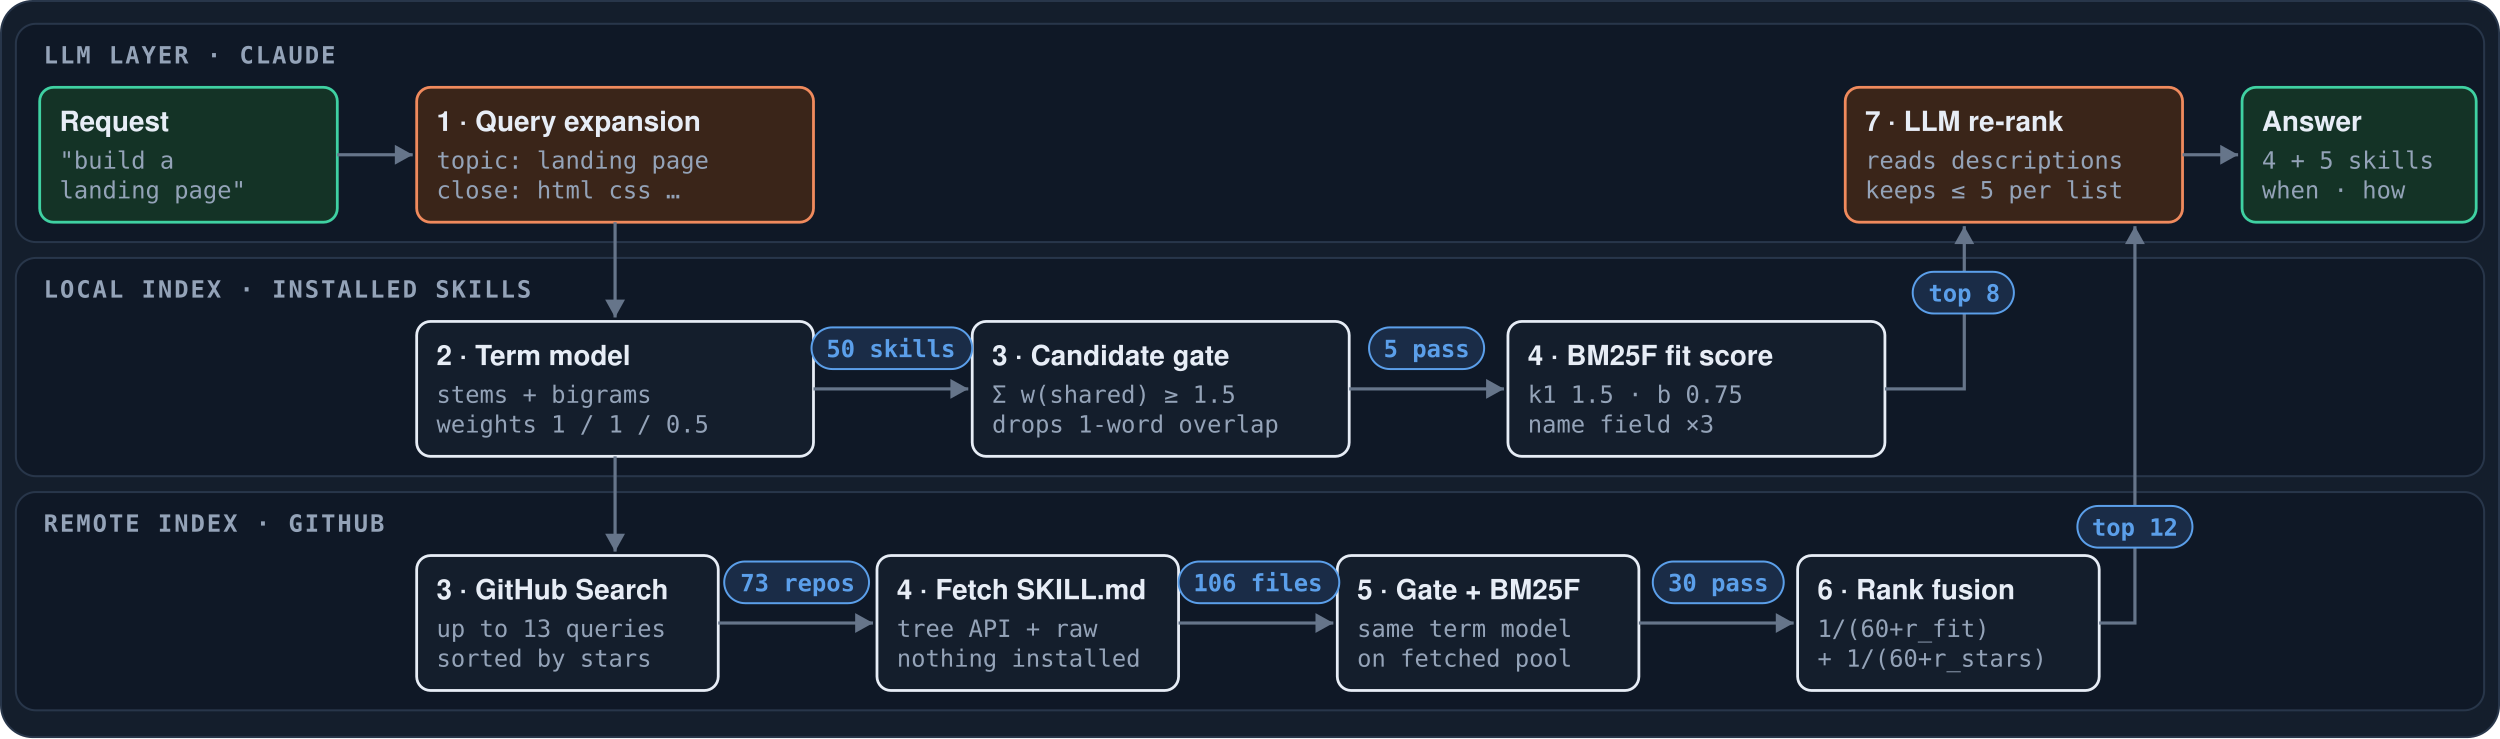
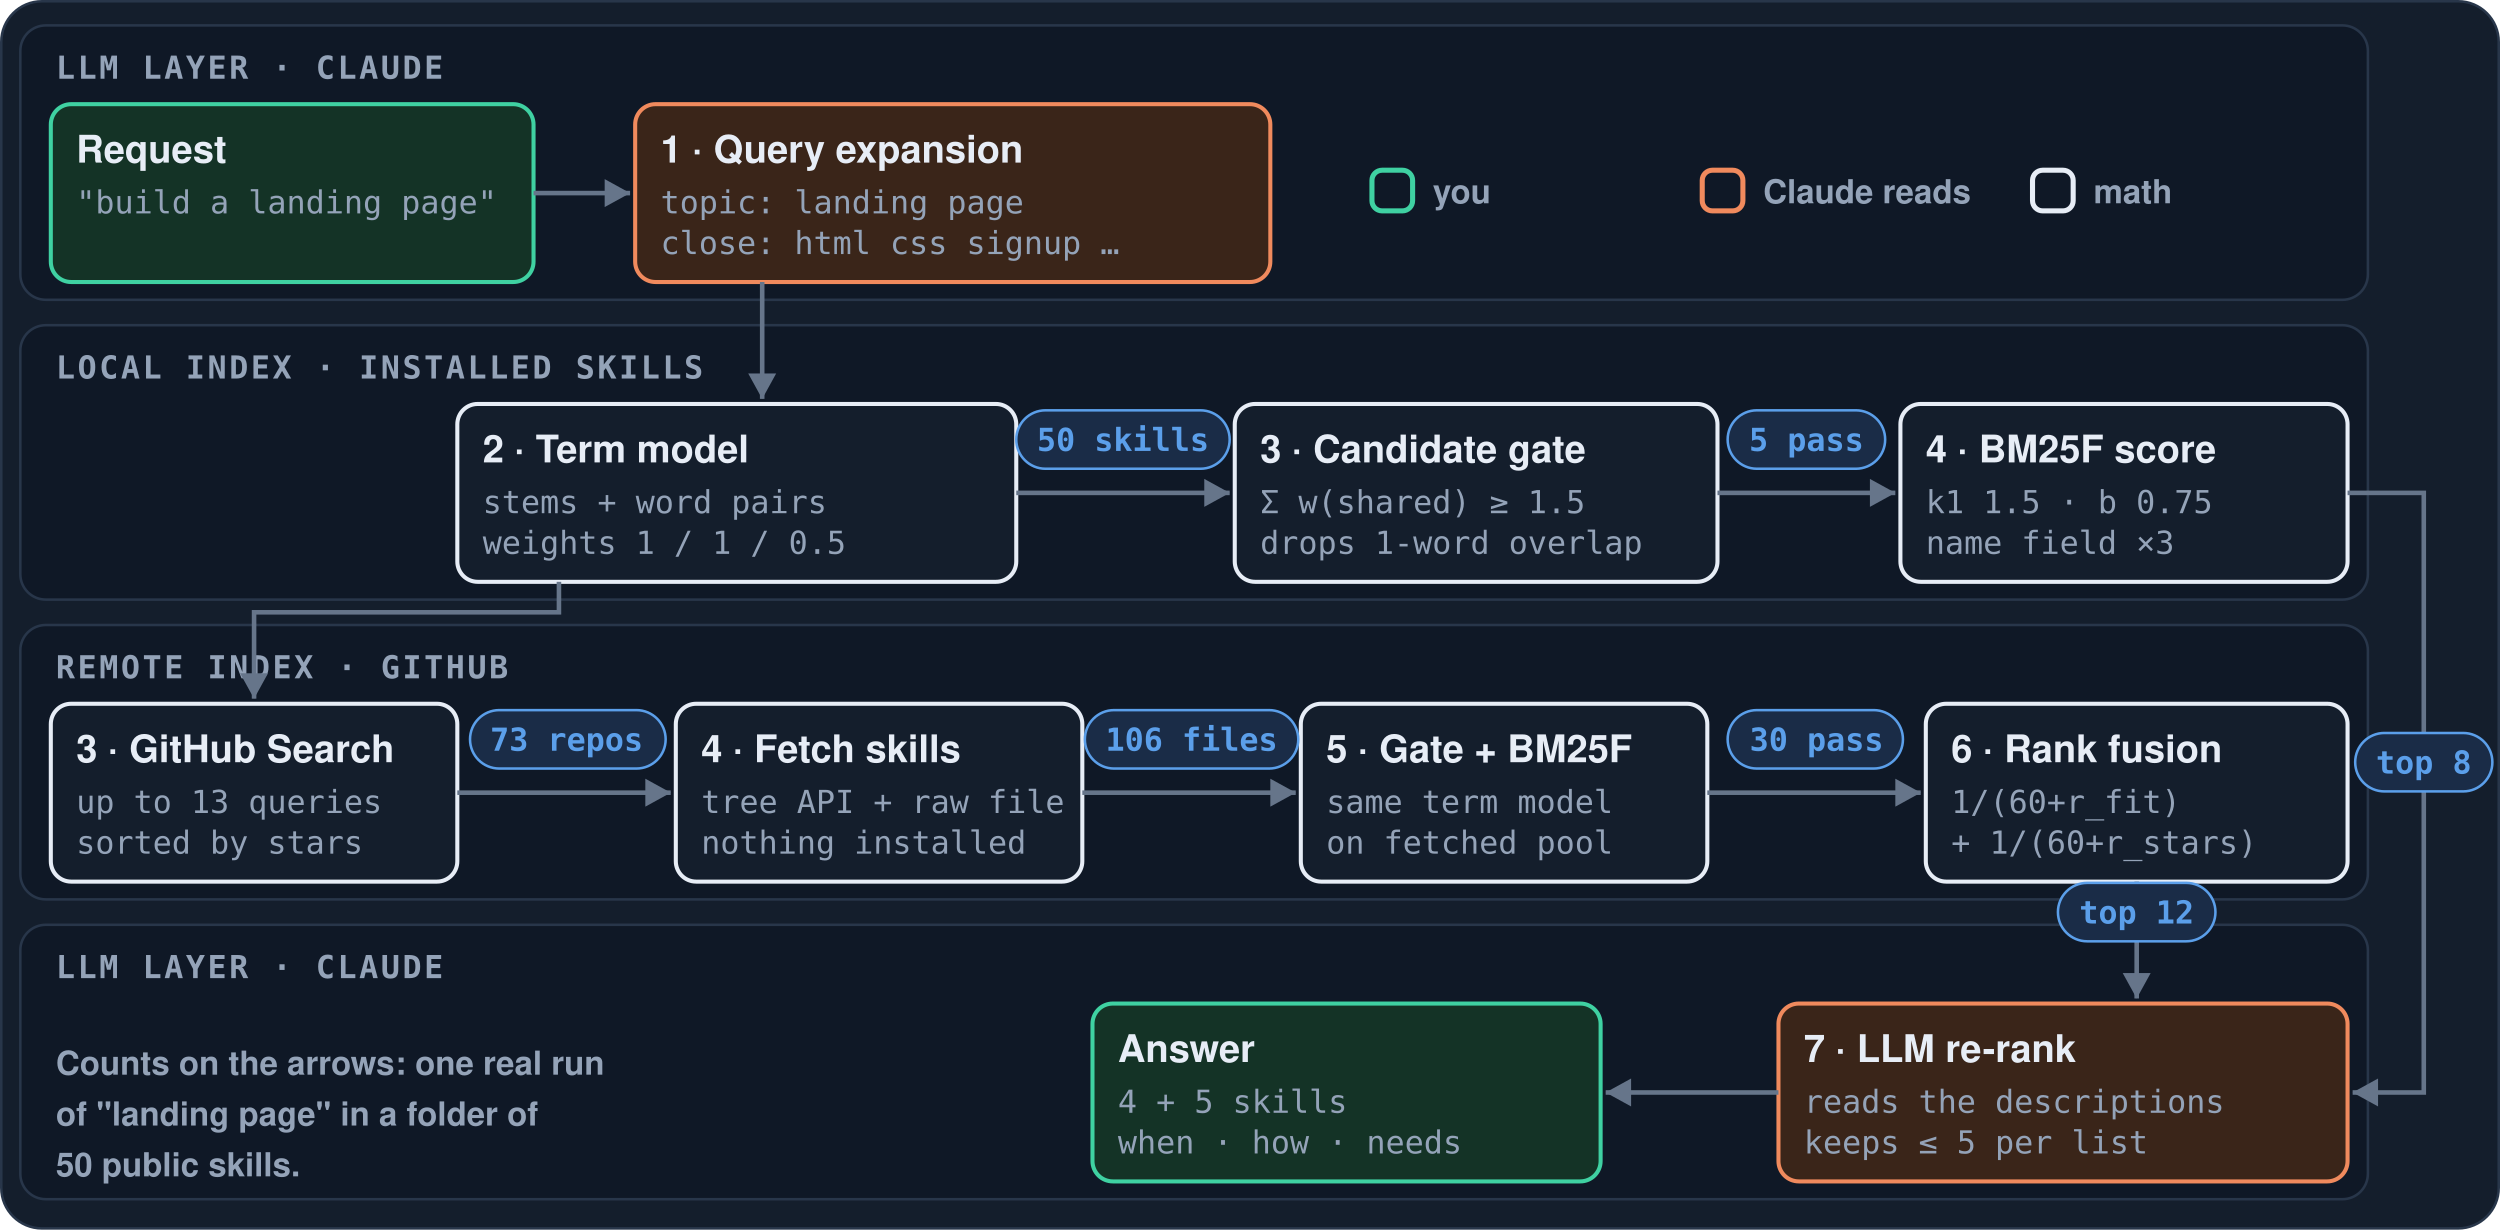
- <svg xmlns="http://www.w3.org/2000/svg" viewBox="0 0 1260 372" width="1260" height="372" role="img">
-   <rect x="0.5" y="0.5" width="1259" height="371" rx="16" fill="#141E2C" stroke="#28364A" stroke-width="1" />
-   <rect x="8" y="12" width="1244" height="110" rx="10" fill="#0F1826" stroke="#28364A" stroke-width="1" />
-   <text x="22" y="32" font-family="ui-monospace,SFMono-Regular,Menlo,Consolas,monospace" font-size="12" font-weight="700" fill="#94A3B8" text-anchor="start" letter-spacing="1">LLM LAYER · CLAUDE</text>
-   <rect x="8" y="130" width="1244" height="110" rx="10" fill="#0F1826" stroke="#28364A" stroke-width="1" />
-   <text x="22" y="150" font-family="ui-monospace,SFMono-Regular,Menlo,Consolas,monospace" font-size="12" font-weight="700" fill="#94A3B8" text-anchor="start" letter-spacing="1">LOCAL INDEX · INSTALLED SKILLS</text>
-   <rect x="8" y="248" width="1244" height="110" rx="10" fill="#0F1826" stroke="#28364A" stroke-width="1" />
-   <text x="22" y="268" font-family="ui-monospace,SFMono-Regular,Menlo,Consolas,monospace" font-size="12" font-weight="700" fill="#94A3B8" text-anchor="start" letter-spacing="1">REMOTE INDEX · GITHUB</text>
-   <rect x="20" y="44" width="150" height="68" rx="7" fill="#143326" stroke="#3FD1A2" stroke-width="1.4" />
-   <text x="30" y="66" font-family="-apple-system,BlinkMacSystemFont,'Segoe UI',Helvetica,Arial,sans-serif" font-size="14" font-weight="700" fill="#E7EDF6" text-anchor="start" letter-spacing="0">Request</text>
-   <text x="30" y="85" font-family="ui-monospace,SFMono-Regular,Menlo,Consolas,monospace" font-size="12" font-weight="400" fill="#94A3B8" text-anchor="start" letter-spacing="0">"build a</text>
-   <text x="30" y="100" font-family="ui-monospace,SFMono-Regular,Menlo,Consolas,monospace" font-size="12" font-weight="400" fill="#94A3B8" text-anchor="start" letter-spacing="0">landing page"</text>
-   <rect x="210" y="44" width="200" height="68" rx="7" fill="#3A2519" stroke="#F08A5D" stroke-width="1.4" />
-   <text x="220" y="66" font-family="-apple-system,BlinkMacSystemFont,'Segoe UI',Helvetica,Arial,sans-serif" font-size="14" font-weight="700" fill="#E7EDF6" text-anchor="start" letter-spacing="0">1 · Query expansion</text>
-   <text x="220" y="85" font-family="ui-monospace,SFMono-Regular,Menlo,Consolas,monospace" font-size="12" font-weight="400" fill="#94A3B8" text-anchor="start" letter-spacing="0">topic: landing page</text>
-   <text x="220" y="100" font-family="ui-monospace,SFMono-Regular,Menlo,Consolas,monospace" font-size="12" font-weight="400" fill="#94A3B8" text-anchor="start" letter-spacing="0">close: html css …</text>
-   <rect x="210" y="162" width="200" height="68" rx="7" fill="#141E2C" stroke="#E7EDF6" stroke-width="1.4" />
-   <text x="220" y="184" font-family="-apple-system,BlinkMacSystemFont,'Segoe UI',Helvetica,Arial,sans-serif" font-size="14" font-weight="700" fill="#E7EDF6" text-anchor="start" letter-spacing="0">2 · Term model</text>
-   <text x="220" y="203" font-family="ui-monospace,SFMono-Regular,Menlo,Consolas,monospace" font-size="12" font-weight="400" fill="#94A3B8" text-anchor="start" letter-spacing="0">stems + bigrams</text>
-   <text x="220" y="218" font-family="ui-monospace,SFMono-Regular,Menlo,Consolas,monospace" font-size="12" font-weight="400" fill="#94A3B8" text-anchor="start" letter-spacing="0">weights 1 / 1 / 0.5</text>
-   <rect x="490" y="162" width="190" height="68" rx="7" fill="#141E2C" stroke="#E7EDF6" stroke-width="1.4" />
-   <text x="500" y="184" font-family="-apple-system,BlinkMacSystemFont,'Segoe UI',Helvetica,Arial,sans-serif" font-size="14" font-weight="700" fill="#E7EDF6" text-anchor="start" letter-spacing="0">3 · Candidate gate</text>
-   <text x="500" y="203" font-family="ui-monospace,SFMono-Regular,Menlo,Consolas,monospace" font-size="12" font-weight="400" fill="#94A3B8" text-anchor="start" letter-spacing="0">Σ w(shared) ≥ 1.5</text>
-   <text x="500" y="218" font-family="ui-monospace,SFMono-Regular,Menlo,Consolas,monospace" font-size="12" font-weight="400" fill="#94A3B8" text-anchor="start" letter-spacing="0">drops 1-word overlap</text>
-   <rect x="760" y="162" width="190" height="68" rx="7" fill="#141E2C" stroke="#E7EDF6" stroke-width="1.4" />
-   <text x="770" y="184" font-family="-apple-system,BlinkMacSystemFont,'Segoe UI',Helvetica,Arial,sans-serif" font-size="14" font-weight="700" fill="#E7EDF6" text-anchor="start" letter-spacing="0">4 · BM25F fit score</text>
-   <text x="770" y="203" font-family="ui-monospace,SFMono-Regular,Menlo,Consolas,monospace" font-size="12" font-weight="400" fill="#94A3B8" text-anchor="start" letter-spacing="0">k1 1.5 · b 0.75</text>
-   <text x="770" y="218" font-family="ui-monospace,SFMono-Regular,Menlo,Consolas,monospace" font-size="12" font-weight="400" fill="#94A3B8" text-anchor="start" letter-spacing="0">name field ×3</text>
-   <rect x="210" y="280" width="152" height="68" rx="7" fill="#141E2C" stroke="#E7EDF6" stroke-width="1.4" />
-   <text x="220" y="302" font-family="-apple-system,BlinkMacSystemFont,'Segoe UI',Helvetica,Arial,sans-serif" font-size="14" font-weight="700" fill="#E7EDF6" text-anchor="start" letter-spacing="0">3 · GitHub Search</text>
-   <text x="220" y="321" font-family="ui-monospace,SFMono-Regular,Menlo,Consolas,monospace" font-size="12" font-weight="400" fill="#94A3B8" text-anchor="start" letter-spacing="0">up to 13 queries</text>
-   <text x="220" y="336" font-family="ui-monospace,SFMono-Regular,Menlo,Consolas,monospace" font-size="12" font-weight="400" fill="#94A3B8" text-anchor="start" letter-spacing="0">sorted by stars</text>
-   <rect x="442" y="280" width="152" height="68" rx="7" fill="#141E2C" stroke="#E7EDF6" stroke-width="1.4" />
-   <text x="452" y="302" font-family="-apple-system,BlinkMacSystemFont,'Segoe UI',Helvetica,Arial,sans-serif" font-size="14" font-weight="700" fill="#E7EDF6" text-anchor="start" letter-spacing="0">4 · Fetch SKILL.md</text>
-   <text x="452" y="321" font-family="ui-monospace,SFMono-Regular,Menlo,Consolas,monospace" font-size="12" font-weight="400" fill="#94A3B8" text-anchor="start" letter-spacing="0">tree API + raw</text>
-   <text x="452" y="336" font-family="ui-monospace,SFMono-Regular,Menlo,Consolas,monospace" font-size="12" font-weight="400" fill="#94A3B8" text-anchor="start" letter-spacing="0">nothing installed</text>
-   <rect x="674" y="280" width="152" height="68" rx="7" fill="#141E2C" stroke="#E7EDF6" stroke-width="1.4" />
-   <text x="684" y="302" font-family="-apple-system,BlinkMacSystemFont,'Segoe UI',Helvetica,Arial,sans-serif" font-size="14" font-weight="700" fill="#E7EDF6" text-anchor="start" letter-spacing="0">5 · Gate + BM25F</text>
-   <text x="684" y="321" font-family="ui-monospace,SFMono-Regular,Menlo,Consolas,monospace" font-size="12" font-weight="400" fill="#94A3B8" text-anchor="start" letter-spacing="0">same term model</text>
-   <text x="684" y="336" font-family="ui-monospace,SFMono-Regular,Menlo,Consolas,monospace" font-size="12" font-weight="400" fill="#94A3B8" text-anchor="start" letter-spacing="0">on fetched pool</text>
-   <rect x="906" y="280" width="152" height="68" rx="7" fill="#141E2C" stroke="#E7EDF6" stroke-width="1.4" />
-   <text x="916" y="302" font-family="-apple-system,BlinkMacSystemFont,'Segoe UI',Helvetica,Arial,sans-serif" font-size="14" font-weight="700" fill="#E7EDF6" text-anchor="start" letter-spacing="0">6 · Rank fusion</text>
-   <text x="916" y="321" font-family="ui-monospace,SFMono-Regular,Menlo,Consolas,monospace" font-size="12" font-weight="400" fill="#94A3B8" text-anchor="start" letter-spacing="0">1/(60+r_fit)</text>
-   <text x="916" y="336" font-family="ui-monospace,SFMono-Regular,Menlo,Consolas,monospace" font-size="12" font-weight="400" fill="#94A3B8" text-anchor="start" letter-spacing="0">+ 1/(60+r_stars)</text>
-   <rect x="930" y="44" width="170" height="68" rx="7" fill="#3A2519" stroke="#F08A5D" stroke-width="1.4" />
-   <text x="940" y="66" font-family="-apple-system,BlinkMacSystemFont,'Segoe UI',Helvetica,Arial,sans-serif" font-size="14" font-weight="700" fill="#E7EDF6" text-anchor="start" letter-spacing="0">7 · LLM re-rank</text>
-   <text x="940" y="85" font-family="ui-monospace,SFMono-Regular,Menlo,Consolas,monospace" font-size="12" font-weight="400" fill="#94A3B8" text-anchor="start" letter-spacing="0">reads descriptions</text>
-   <text x="940" y="100" font-family="ui-monospace,SFMono-Regular,Menlo,Consolas,monospace" font-size="12" font-weight="400" fill="#94A3B8" text-anchor="start" letter-spacing="0">keeps ≤ 5 per list</text>
-   <rect x="1130" y="44" width="118" height="68" rx="7" fill="#143326" stroke="#3FD1A2" stroke-width="1.4" />
-   <text x="1140" y="66" font-family="-apple-system,BlinkMacSystemFont,'Segoe UI',Helvetica,Arial,sans-serif" font-size="14" font-weight="700" fill="#E7EDF6" text-anchor="start" letter-spacing="0">Answer</text>
-   <text x="1140" y="85" font-family="ui-monospace,SFMono-Regular,Menlo,Consolas,monospace" font-size="12" font-weight="400" fill="#94A3B8" text-anchor="start" letter-spacing="0">4 + 5 skills</text>
-   <text x="1140" y="100" font-family="ui-monospace,SFMono-Regular,Menlo,Consolas,monospace" font-size="12" font-weight="400" fill="#94A3B8" text-anchor="start" letter-spacing="0">when · how</text>
-   <path d="M170 78 L208 78" fill="none" stroke="#66758A" stroke-width="1.6" />
-   <path d="M199 73 L208 78 L199 83 Z" fill="#66758A" />
-   <path d="M310 112 L310 160" fill="none" stroke="#66758A" stroke-width="1.6" />
-   <path d="M305 151 L310 160 L315 151 Z" fill="#66758A" />
-   <path d="M310 230 L310 278" fill="none" stroke="#66758A" stroke-width="1.6" />
-   <path d="M305 269 L310 278 L315 269 Z" fill="#66758A" />
-   <path d="M410 196 L488 196" fill="none" stroke="#66758A" stroke-width="1.6" />
-   <path d="M479 191 L488 196 L479 201 Z" fill="#66758A" />
-   <rect x="409" y="165" width="81" height="21" rx="10.5" fill="#1A2C47" stroke="#5B9FEA" stroke-width="1" />
-   <text x="449" y="180" font-family="ui-monospace,SFMono-Regular,Menlo,Consolas,monospace" font-size="12" font-weight="700" fill="#5B9FEA" text-anchor="middle" letter-spacing="0">50 skills</text>
-   <path d="M680 196 L758 196" fill="none" stroke="#66758A" stroke-width="1.6" />
-   <path d="M749 191 L758 196 L749 201 Z" fill="#66758A" />
-   <rect x="690" y="165" width="58" height="21" rx="10.5" fill="#1A2C47" stroke="#5B9FEA" stroke-width="1" />
-   <text x="719" y="180" font-family="ui-monospace,SFMono-Regular,Menlo,Consolas,monospace" font-size="12" font-weight="700" fill="#5B9FEA" text-anchor="middle" letter-spacing="0">5 pass</text>
-   <path d="M950 196 L990 196 L990 114" fill="none" stroke="#66758A" stroke-width="1.6" />
-   <path d="M985 123 L990 114 L995 123 Z" fill="#66758A" />
-   <rect x="964" y="137" width="51" height="21" rx="10.5" fill="#1A2C47" stroke="#5B9FEA" stroke-width="1" />
-   <text x="990" y="152" font-family="ui-monospace,SFMono-Regular,Menlo,Consolas,monospace" font-size="12" font-weight="700" fill="#5B9FEA" text-anchor="middle" letter-spacing="0">top 8</text>
-   <path d="M362 314 L440 314" fill="none" stroke="#66758A" stroke-width="1.6" />
-   <path d="M431 309 L440 314 L431 319 Z" fill="#66758A" />
-   <rect x="365" y="283" width="73" height="21" rx="10.5" fill="#1A2C47" stroke="#5B9FEA" stroke-width="1" />
-   <text x="402" y="298" font-family="ui-monospace,SFMono-Regular,Menlo,Consolas,monospace" font-size="12" font-weight="700" fill="#5B9FEA" text-anchor="middle" letter-spacing="0">73 repos</text>
-   <path d="M594 314 L672 314" fill="none" stroke="#66758A" stroke-width="1.6" />
-   <path d="M663 309 L672 314 L663 319 Z" fill="#66758A" />
-   <rect x="594" y="283" width="81" height="21" rx="10.5" fill="#1A2C47" stroke="#5B9FEA" stroke-width="1" />
-   <text x="634" y="298" font-family="ui-monospace,SFMono-Regular,Menlo,Consolas,monospace" font-size="12" font-weight="700" fill="#5B9FEA" text-anchor="middle" letter-spacing="0">106 files</text>
-   <path d="M826 314 L904 314" fill="none" stroke="#66758A" stroke-width="1.6" />
-   <path d="M895 309 L904 314 L895 319 Z" fill="#66758A" />
-   <rect x="833" y="283" width="66" height="21" rx="10.5" fill="#1A2C47" stroke="#5B9FEA" stroke-width="1" />
-   <text x="866" y="298" font-family="ui-monospace,SFMono-Regular,Menlo,Consolas,monospace" font-size="12" font-weight="700" fill="#5B9FEA" text-anchor="middle" letter-spacing="0">30 pass</text>
-   <path d="M1058 314 L1076 314 L1076 114" fill="none" stroke="#66758A" stroke-width="1.6" />
-   <path d="M1071 123 L1076 114 L1081 123 Z" fill="#66758A" />
-   <rect x="1047" y="255" width="58" height="21" rx="10.5" fill="#1A2C47" stroke="#5B9FEA" stroke-width="1" />
-   <text x="1076" y="270" font-family="ui-monospace,SFMono-Regular,Menlo,Consolas,monospace" font-size="12" font-weight="700" fill="#5B9FEA" text-anchor="middle" letter-spacing="0">top 12</text>
-   <path d="M1100 78 L1128 78" fill="none" stroke="#66758A" stroke-width="1.6" />
-   <path d="M1119 73 L1128 78 L1119 83 Z" fill="#66758A" />
+ <svg xmlns="http://www.w3.org/2000/svg" viewBox="0 0 984 484" width="984" height="484" role="img">
+   <rect x="0.5" y="0.5" width="983" height="483" rx="16" fill="#141E2C" stroke="#28364A" stroke-width="1" />
+   <rect x="8" y="10" width="924" height="108" rx="10" fill="#0F1826" stroke="#28364A" stroke-width="1" />
+   <text x="22" y="31" font-family="ui-monospace,SFMono-Regular,Menlo,Consolas,monospace" font-size="12.5" font-weight="700" fill="#94A3B8" text-anchor="start" letter-spacing="1">LLM LAYER · CLAUDE</text>
+   <rect x="8" y="128" width="924" height="108" rx="10" fill="#0F1826" stroke="#28364A" stroke-width="1" />
+   <text x="22" y="149" font-family="ui-monospace,SFMono-Regular,Menlo,Consolas,monospace" font-size="12.5" font-weight="700" fill="#94A3B8" text-anchor="start" letter-spacing="1">LOCAL INDEX · INSTALLED SKILLS</text>
+   <rect x="8" y="246" width="924" height="108" rx="10" fill="#0F1826" stroke="#28364A" stroke-width="1" />
+   <text x="22" y="267" font-family="ui-monospace,SFMono-Regular,Menlo,Consolas,monospace" font-size="12.5" font-weight="700" fill="#94A3B8" text-anchor="start" letter-spacing="1">REMOTE INDEX · GITHUB</text>
+   <rect x="8" y="364" width="924" height="108" rx="10" fill="#0F1826" stroke="#28364A" stroke-width="1" />
+   <text x="22" y="385" font-family="ui-monospace,SFMono-Regular,Menlo,Consolas,monospace" font-size="12.5" font-weight="700" fill="#94A3B8" text-anchor="start" letter-spacing="1">LLM LAYER · CLAUDE</text>
+   <rect x="20" y="41" width="190" height="70" rx="8" fill="#143326" stroke="#3FD1A2" stroke-width="1.6" />
+   <text x="30" y="64" font-family="-apple-system,BlinkMacSystemFont,'Segoe UI',Helvetica,Arial,sans-serif" font-size="15" font-weight="700" fill="#E7EDF6" text-anchor="start" letter-spacing="0">Request</text>
+   <text x="30" y="84" font-family="ui-monospace,SFMono-Regular,Menlo,Consolas,monospace" font-size="12.5" font-weight="400" fill="#94A3B8" text-anchor="start" letter-spacing="0">"build a landing page"</text>
+   <rect x="250" y="41" width="250" height="70" rx="8" fill="#3A2519" stroke="#F08A5D" stroke-width="1.6" />
+   <text x="260" y="64" font-family="-apple-system,BlinkMacSystemFont,'Segoe UI',Helvetica,Arial,sans-serif" font-size="15" font-weight="700" fill="#E7EDF6" text-anchor="start" letter-spacing="0">1 · Query expansion</text>
+   <text x="260" y="84" font-family="ui-monospace,SFMono-Regular,Menlo,Consolas,monospace" font-size="12.5" font-weight="400" fill="#94A3B8" text-anchor="start" letter-spacing="0">topic: landing page</text>
+   <text x="260" y="100" font-family="ui-monospace,SFMono-Regular,Menlo,Consolas,monospace" font-size="12.5" font-weight="400" fill="#94A3B8" text-anchor="start" letter-spacing="0">close: html css signup …</text>
+   <rect x="180" y="159" width="220" height="70" rx="8" fill="#141E2C" stroke="#E7EDF6" stroke-width="1.6" />
+   <text x="190" y="182" font-family="-apple-system,BlinkMacSystemFont,'Segoe UI',Helvetica,Arial,sans-serif" font-size="15" font-weight="700" fill="#E7EDF6" text-anchor="start" letter-spacing="0">2 · Term model</text>
+   <text x="190" y="202" font-family="ui-monospace,SFMono-Regular,Menlo,Consolas,monospace" font-size="12.5" font-weight="400" fill="#94A3B8" text-anchor="start" letter-spacing="0">stems + word pairs</text>
+   <text x="190" y="218" font-family="ui-monospace,SFMono-Regular,Menlo,Consolas,monospace" font-size="12.5" font-weight="400" fill="#94A3B8" text-anchor="start" letter-spacing="0">weights 1 / 1 / 0.5</text>
+   <rect x="486" y="159" width="190" height="70" rx="8" fill="#141E2C" stroke="#E7EDF6" stroke-width="1.6" />
+   <text x="496" y="182" font-family="-apple-system,BlinkMacSystemFont,'Segoe UI',Helvetica,Arial,sans-serif" font-size="15" font-weight="700" fill="#E7EDF6" text-anchor="start" letter-spacing="0">3 · Candidate gate</text>
+   <text x="496" y="202" font-family="ui-monospace,SFMono-Regular,Menlo,Consolas,monospace" font-size="12.5" font-weight="400" fill="#94A3B8" text-anchor="start" letter-spacing="0">Σ w(shared) ≥ 1.5</text>
+   <text x="496" y="218" font-family="ui-monospace,SFMono-Regular,Menlo,Consolas,monospace" font-size="12.5" font-weight="400" fill="#94A3B8" text-anchor="start" letter-spacing="0">drops 1-word overlap</text>
+   <rect x="748" y="159" width="176" height="70" rx="8" fill="#141E2C" stroke="#E7EDF6" stroke-width="1.6" />
+   <text x="758" y="182" font-family="-apple-system,BlinkMacSystemFont,'Segoe UI',Helvetica,Arial,sans-serif" font-size="15" font-weight="700" fill="#E7EDF6" text-anchor="start" letter-spacing="0">4 · BM25F score</text>
+   <text x="758" y="202" font-family="ui-monospace,SFMono-Regular,Menlo,Consolas,monospace" font-size="12.5" font-weight="400" fill="#94A3B8" text-anchor="start" letter-spacing="0">k1 1.5 · b 0.75</text>
+   <text x="758" y="218" font-family="ui-monospace,SFMono-Regular,Menlo,Consolas,monospace" font-size="12.5" font-weight="400" fill="#94A3B8" text-anchor="start" letter-spacing="0">name field ×3</text>
+   <rect x="20" y="277" width="160" height="70" rx="8" fill="#141E2C" stroke="#E7EDF6" stroke-width="1.6" />
+   <text x="30" y="300" font-family="-apple-system,BlinkMacSystemFont,'Segoe UI',Helvetica,Arial,sans-serif" font-size="15" font-weight="700" fill="#E7EDF6" text-anchor="start" letter-spacing="0">3 · GitHub Search</text>
+   <text x="30" y="320" font-family="ui-monospace,SFMono-Regular,Menlo,Consolas,monospace" font-size="12.5" font-weight="400" fill="#94A3B8" text-anchor="start" letter-spacing="0">up to 13 queries</text>
+   <text x="30" y="336" font-family="ui-monospace,SFMono-Regular,Menlo,Consolas,monospace" font-size="12.5" font-weight="400" fill="#94A3B8" text-anchor="start" letter-spacing="0">sorted by stars</text>
+   <rect x="266" y="277" width="160" height="70" rx="8" fill="#141E2C" stroke="#E7EDF6" stroke-width="1.6" />
+   <text x="276" y="300" font-family="-apple-system,BlinkMacSystemFont,'Segoe UI',Helvetica,Arial,sans-serif" font-size="15" font-weight="700" fill="#E7EDF6" text-anchor="start" letter-spacing="0">4 · Fetch skills</text>
+   <text x="276" y="320" font-family="ui-monospace,SFMono-Regular,Menlo,Consolas,monospace" font-size="12.5" font-weight="400" fill="#94A3B8" text-anchor="start" letter-spacing="0">tree API + raw file</text>
+   <text x="276" y="336" font-family="ui-monospace,SFMono-Regular,Menlo,Consolas,monospace" font-size="12.5" font-weight="400" fill="#94A3B8" text-anchor="start" letter-spacing="0">nothing installed</text>
+   <rect x="512" y="277" width="160" height="70" rx="8" fill="#141E2C" stroke="#E7EDF6" stroke-width="1.6" />
+   <text x="522" y="300" font-family="-apple-system,BlinkMacSystemFont,'Segoe UI',Helvetica,Arial,sans-serif" font-size="15" font-weight="700" fill="#E7EDF6" text-anchor="start" letter-spacing="0">5 · Gate + BM25F</text>
+   <text x="522" y="320" font-family="ui-monospace,SFMono-Regular,Menlo,Consolas,monospace" font-size="12.5" font-weight="400" fill="#94A3B8" text-anchor="start" letter-spacing="0">same term model</text>
+   <text x="522" y="336" font-family="ui-monospace,SFMono-Regular,Menlo,Consolas,monospace" font-size="12.5" font-weight="400" fill="#94A3B8" text-anchor="start" letter-spacing="0">on fetched pool</text>
+   <rect x="758" y="277" width="166" height="70" rx="8" fill="#141E2C" stroke="#E7EDF6" stroke-width="1.6" />
+   <text x="768" y="300" font-family="-apple-system,BlinkMacSystemFont,'Segoe UI',Helvetica,Arial,sans-serif" font-size="15" font-weight="700" fill="#E7EDF6" text-anchor="start" letter-spacing="0">6 · Rank fusion</text>
+   <text x="768" y="320" font-family="ui-monospace,SFMono-Regular,Menlo,Consolas,monospace" font-size="12.5" font-weight="400" fill="#94A3B8" text-anchor="start" letter-spacing="0">1/(60+r_fit)</text>
+   <text x="768" y="336" font-family="ui-monospace,SFMono-Regular,Menlo,Consolas,monospace" font-size="12.5" font-weight="400" fill="#94A3B8" text-anchor="start" letter-spacing="0">+ 1/(60+r_stars)</text>
+   <rect x="700" y="395" width="224" height="70" rx="8" fill="#3A2519" stroke="#F08A5D" stroke-width="1.6" />
+   <text x="710" y="418" font-family="-apple-system,BlinkMacSystemFont,'Segoe UI',Helvetica,Arial,sans-serif" font-size="15" font-weight="700" fill="#E7EDF6" text-anchor="start" letter-spacing="0">7 · LLM re-rank</text>
+   <text x="710" y="438" font-family="ui-monospace,SFMono-Regular,Menlo,Consolas,monospace" font-size="12.5" font-weight="400" fill="#94A3B8" text-anchor="start" letter-spacing="0">reads the descriptions</text>
+   <text x="710" y="454" font-family="ui-monospace,SFMono-Regular,Menlo,Consolas,monospace" font-size="12.5" font-weight="400" fill="#94A3B8" text-anchor="start" letter-spacing="0">keeps ≤ 5 per list</text>
+   <rect x="430" y="395" width="200" height="70" rx="8" fill="#143326" stroke="#3FD1A2" stroke-width="1.6" />
+   <text x="440" y="418" font-family="-apple-system,BlinkMacSystemFont,'Segoe UI',Helvetica,Arial,sans-serif" font-size="15" font-weight="700" fill="#E7EDF6" text-anchor="start" letter-spacing="0">Answer</text>
+   <text x="440" y="438" font-family="ui-monospace,SFMono-Regular,Menlo,Consolas,monospace" font-size="12.5" font-weight="400" fill="#94A3B8" text-anchor="start" letter-spacing="0">4 + 5 skills</text>
+   <text x="440" y="454" font-family="ui-monospace,SFMono-Regular,Menlo,Consolas,monospace" font-size="12.5" font-weight="400" fill="#94A3B8" text-anchor="start" letter-spacing="0">when · how · needs</text>
+   <path d="M210 76 L248 76" fill="none" stroke="#66758A" stroke-width="1.8" />
+   <path d="M238 70.5 L248 76 L238 81.5 Z" fill="#66758A" />
+   <path d="M300 111 L300 157" fill="none" stroke="#66758A" stroke-width="1.8" />
+   <path d="M294.5 147 L300 157 L305.5 147 Z" fill="#66758A" />
+   <path d="M220 229 L220 241 L100 241 L100 275" fill="none" stroke="#66758A" stroke-width="1.8" />
+   <path d="M94.5 265 L100 275 L105.5 265 Z" fill="#66758A" />
+   <path d="M400 194 L484 194" fill="none" stroke="#66758A" stroke-width="1.8" />
+   <path d="M474 188.5 L484 194 L474 199.5 Z" fill="#66758A" />
+   <rect x="400" y="161.5" width="84" height="23" rx="11.5" fill="#1A2C47" stroke="#5B9FEA" stroke-width="1" />
+   <text x="442" y="177.5" font-family="ui-monospace,SFMono-Regular,Menlo,Consolas,monospace" font-size="12.5" font-weight="700" fill="#5B9FEA" text-anchor="middle" letter-spacing="0">50 skills</text>
+   <path d="M676 194 L746 194" fill="none" stroke="#66758A" stroke-width="1.8" />
+   <path d="M736 188.5 L746 194 L736 199.5 Z" fill="#66758A" />
+   <rect x="680" y="161.5" width="62" height="23" rx="11.5" fill="#1A2C47" stroke="#5B9FEA" stroke-width="1" />
+   <text x="711" y="177.5" font-family="ui-monospace,SFMono-Regular,Menlo,Consolas,monospace" font-size="12.5" font-weight="700" fill="#5B9FEA" text-anchor="middle" letter-spacing="0">5 pass</text>
+   <path d="M180 312 L264 312" fill="none" stroke="#66758A" stroke-width="1.8" />
+   <path d="M254 306.5 L264 312 L254 317.5 Z" fill="#66758A" />
+   <rect x="185" y="279.5" width="77" height="23" rx="11.5" fill="#1A2C47" stroke="#5B9FEA" stroke-width="1" />
+   <text x="223" y="295.5" font-family="ui-monospace,SFMono-Regular,Menlo,Consolas,monospace" font-size="12.5" font-weight="700" fill="#5B9FEA" text-anchor="middle" letter-spacing="0">73 repos</text>
+   <path d="M426 312 L510 312" fill="none" stroke="#66758A" stroke-width="1.8" />
+   <path d="M500 306.5 L510 312 L500 317.5 Z" fill="#66758A" />
+   <rect x="427" y="279.5" width="84" height="23" rx="11.5" fill="#1A2C47" stroke="#5B9FEA" stroke-width="1" />
+   <text x="469" y="295.5" font-family="ui-monospace,SFMono-Regular,Menlo,Consolas,monospace" font-size="12.5" font-weight="700" fill="#5B9FEA" text-anchor="middle" letter-spacing="0">106 files</text>
+   <path d="M672 312 L756 312" fill="none" stroke="#66758A" stroke-width="1.8" />
+   <path d="M746 306.5 L756 312 L746 317.5 Z" fill="#66758A" />
+   <rect x="680" y="279.5" width="69" height="23" rx="11.5" fill="#1A2C47" stroke="#5B9FEA" stroke-width="1" />
+   <text x="715" y="295.5" font-family="ui-monospace,SFMono-Regular,Menlo,Consolas,monospace" font-size="12.5" font-weight="700" fill="#5B9FEA" text-anchor="middle" letter-spacing="0">30 pass</text>
+   <path d="M924 194 L954 194 L954 430 L926 430" fill="none" stroke="#66758A" stroke-width="1.8" />
+   <path d="M936 424.5 L926 430 L936 435.5 Z" fill="#66758A" />
+   <rect x="927" y="288.5" width="54" height="23" rx="11.5" fill="#1A2C47" stroke="#5B9FEA" stroke-width="1" />
+   <text x="954" y="304.5" font-family="ui-monospace,SFMono-Regular,Menlo,Consolas,monospace" font-size="12.5" font-weight="700" fill="#5B9FEA" text-anchor="middle" letter-spacing="0">top 8</text>
+   <path d="M841 347 L841 393" fill="none" stroke="#66758A" stroke-width="1.8" />
+   <path d="M835.5 383 L841 393 L846.5 383 Z" fill="#66758A" />
+   <rect x="810" y="347.5" width="62" height="23" rx="11.5" fill="#1A2C47" stroke="#5B9FEA" stroke-width="1" />
+   <text x="841" y="363.5" font-family="ui-monospace,SFMono-Regular,Menlo,Consolas,monospace" font-size="12.5" font-weight="700" fill="#5B9FEA" text-anchor="middle" letter-spacing="0">top 12</text>
+   <path d="M700 430 L632 430" fill="none" stroke="#66758A" stroke-width="1.8" />
+   <path d="M642 424.5 L632 430 L642 435.5 Z" fill="#66758A" />
+   <text x="22" y="423" font-family="-apple-system,BlinkMacSystemFont,'Segoe UI',Helvetica,Arial,sans-serif" font-size="13" font-weight="600" fill="#94A3B8" text-anchor="start" letter-spacing="0">Counts on the arrows: one real run</text>
+   <text x="22" y="443" font-family="-apple-system,BlinkMacSystemFont,'Segoe UI',Helvetica,Arial,sans-serif" font-size="13" font-weight="600" fill="#94A3B8" text-anchor="start" letter-spacing="0">of "landing page" in a folder of</text>
+   <text x="22" y="463" font-family="-apple-system,BlinkMacSystemFont,'Segoe UI',Helvetica,Arial,sans-serif" font-size="13" font-weight="600" fill="#94A3B8" text-anchor="start" letter-spacing="0">50 public skills.</text>
+   <rect x="540" y="67" width="16" height="16" rx="4" fill="none" stroke="#3FD1A2" stroke-width="2" />
+   <text x="564" y="80" font-family="-apple-system,BlinkMacSystemFont,'Segoe UI',Helvetica,Arial,sans-serif" font-size="13" font-weight="600" fill="#94A3B8" text-anchor="start" letter-spacing="0">you</text>
+   <rect x="670" y="67" width="16" height="16" rx="4" fill="none" stroke="#F08A5D" stroke-width="2" />
+   <text x="694" y="80" font-family="-apple-system,BlinkMacSystemFont,'Segoe UI',Helvetica,Arial,sans-serif" font-size="13" font-weight="600" fill="#94A3B8" text-anchor="start" letter-spacing="0">Claude reads</text>
+   <rect x="800" y="67" width="16" height="16" rx="4" fill="none" stroke="#E7EDF6" stroke-width="2" />
+   <text x="824" y="80" font-family="-apple-system,BlinkMacSystemFont,'Segoe UI',Helvetica,Arial,sans-serif" font-size="13" font-weight="600" fill="#94A3B8" text-anchor="start" letter-spacing="0">math</text>
</svg>
